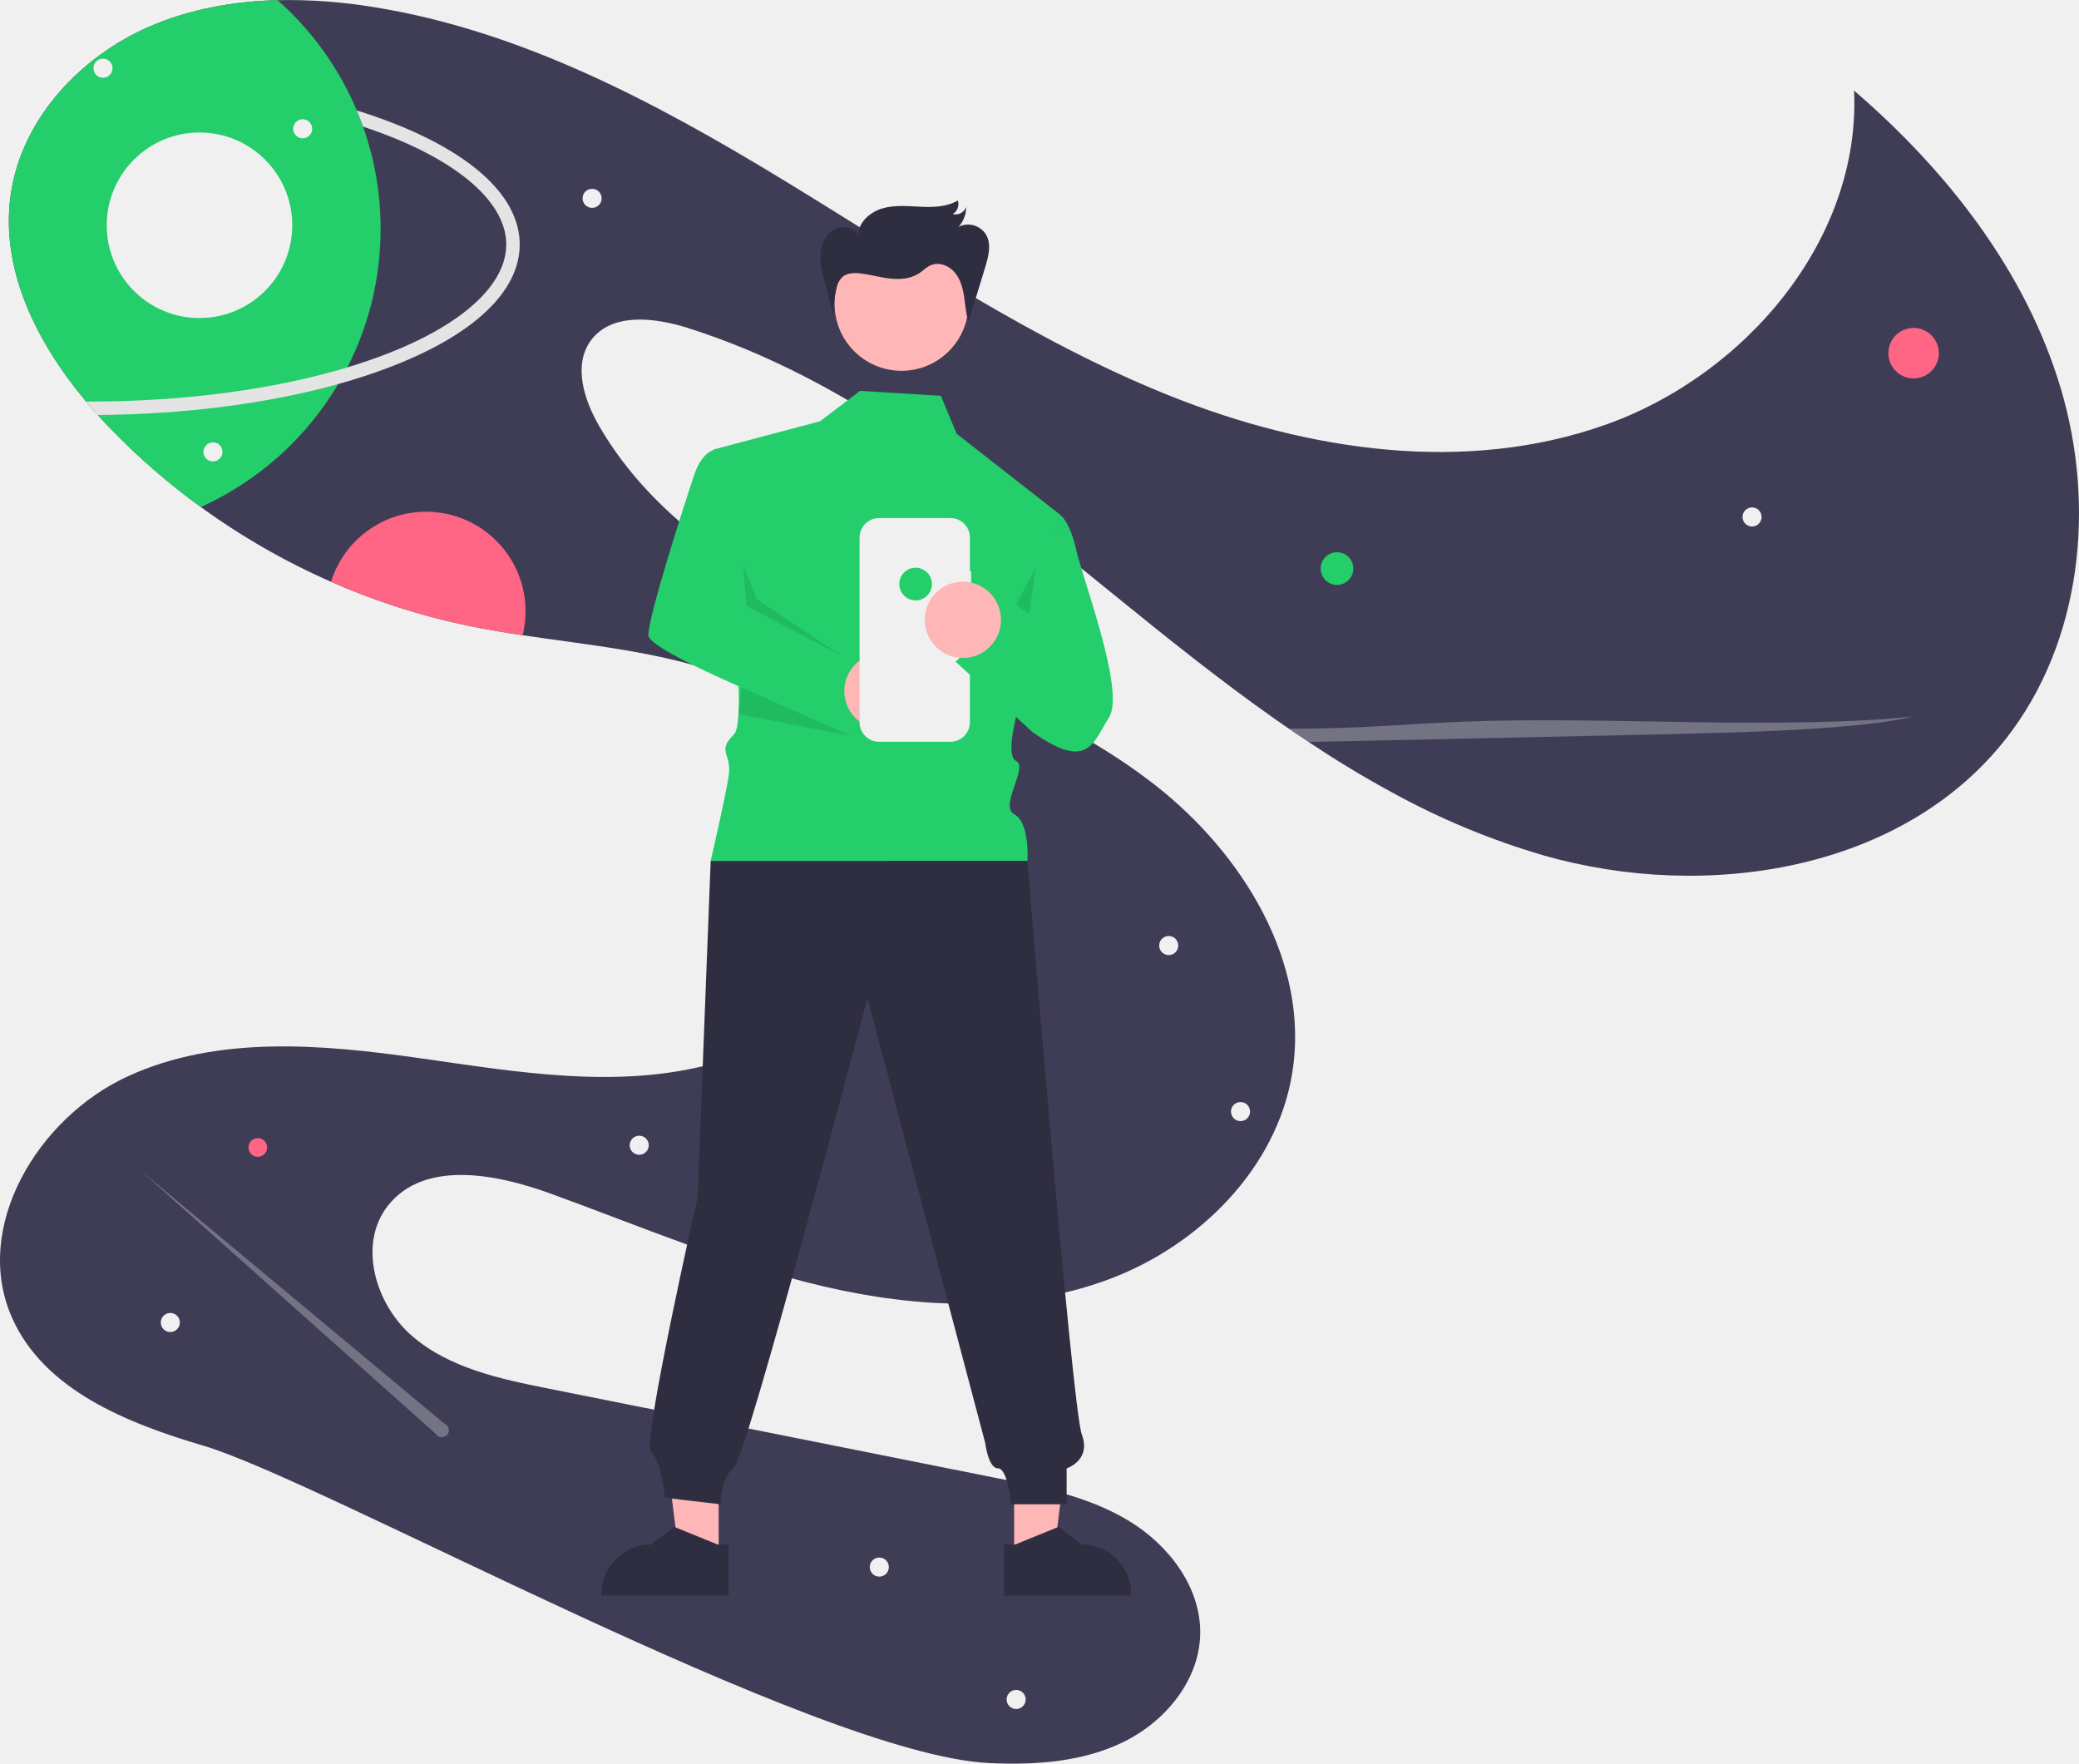
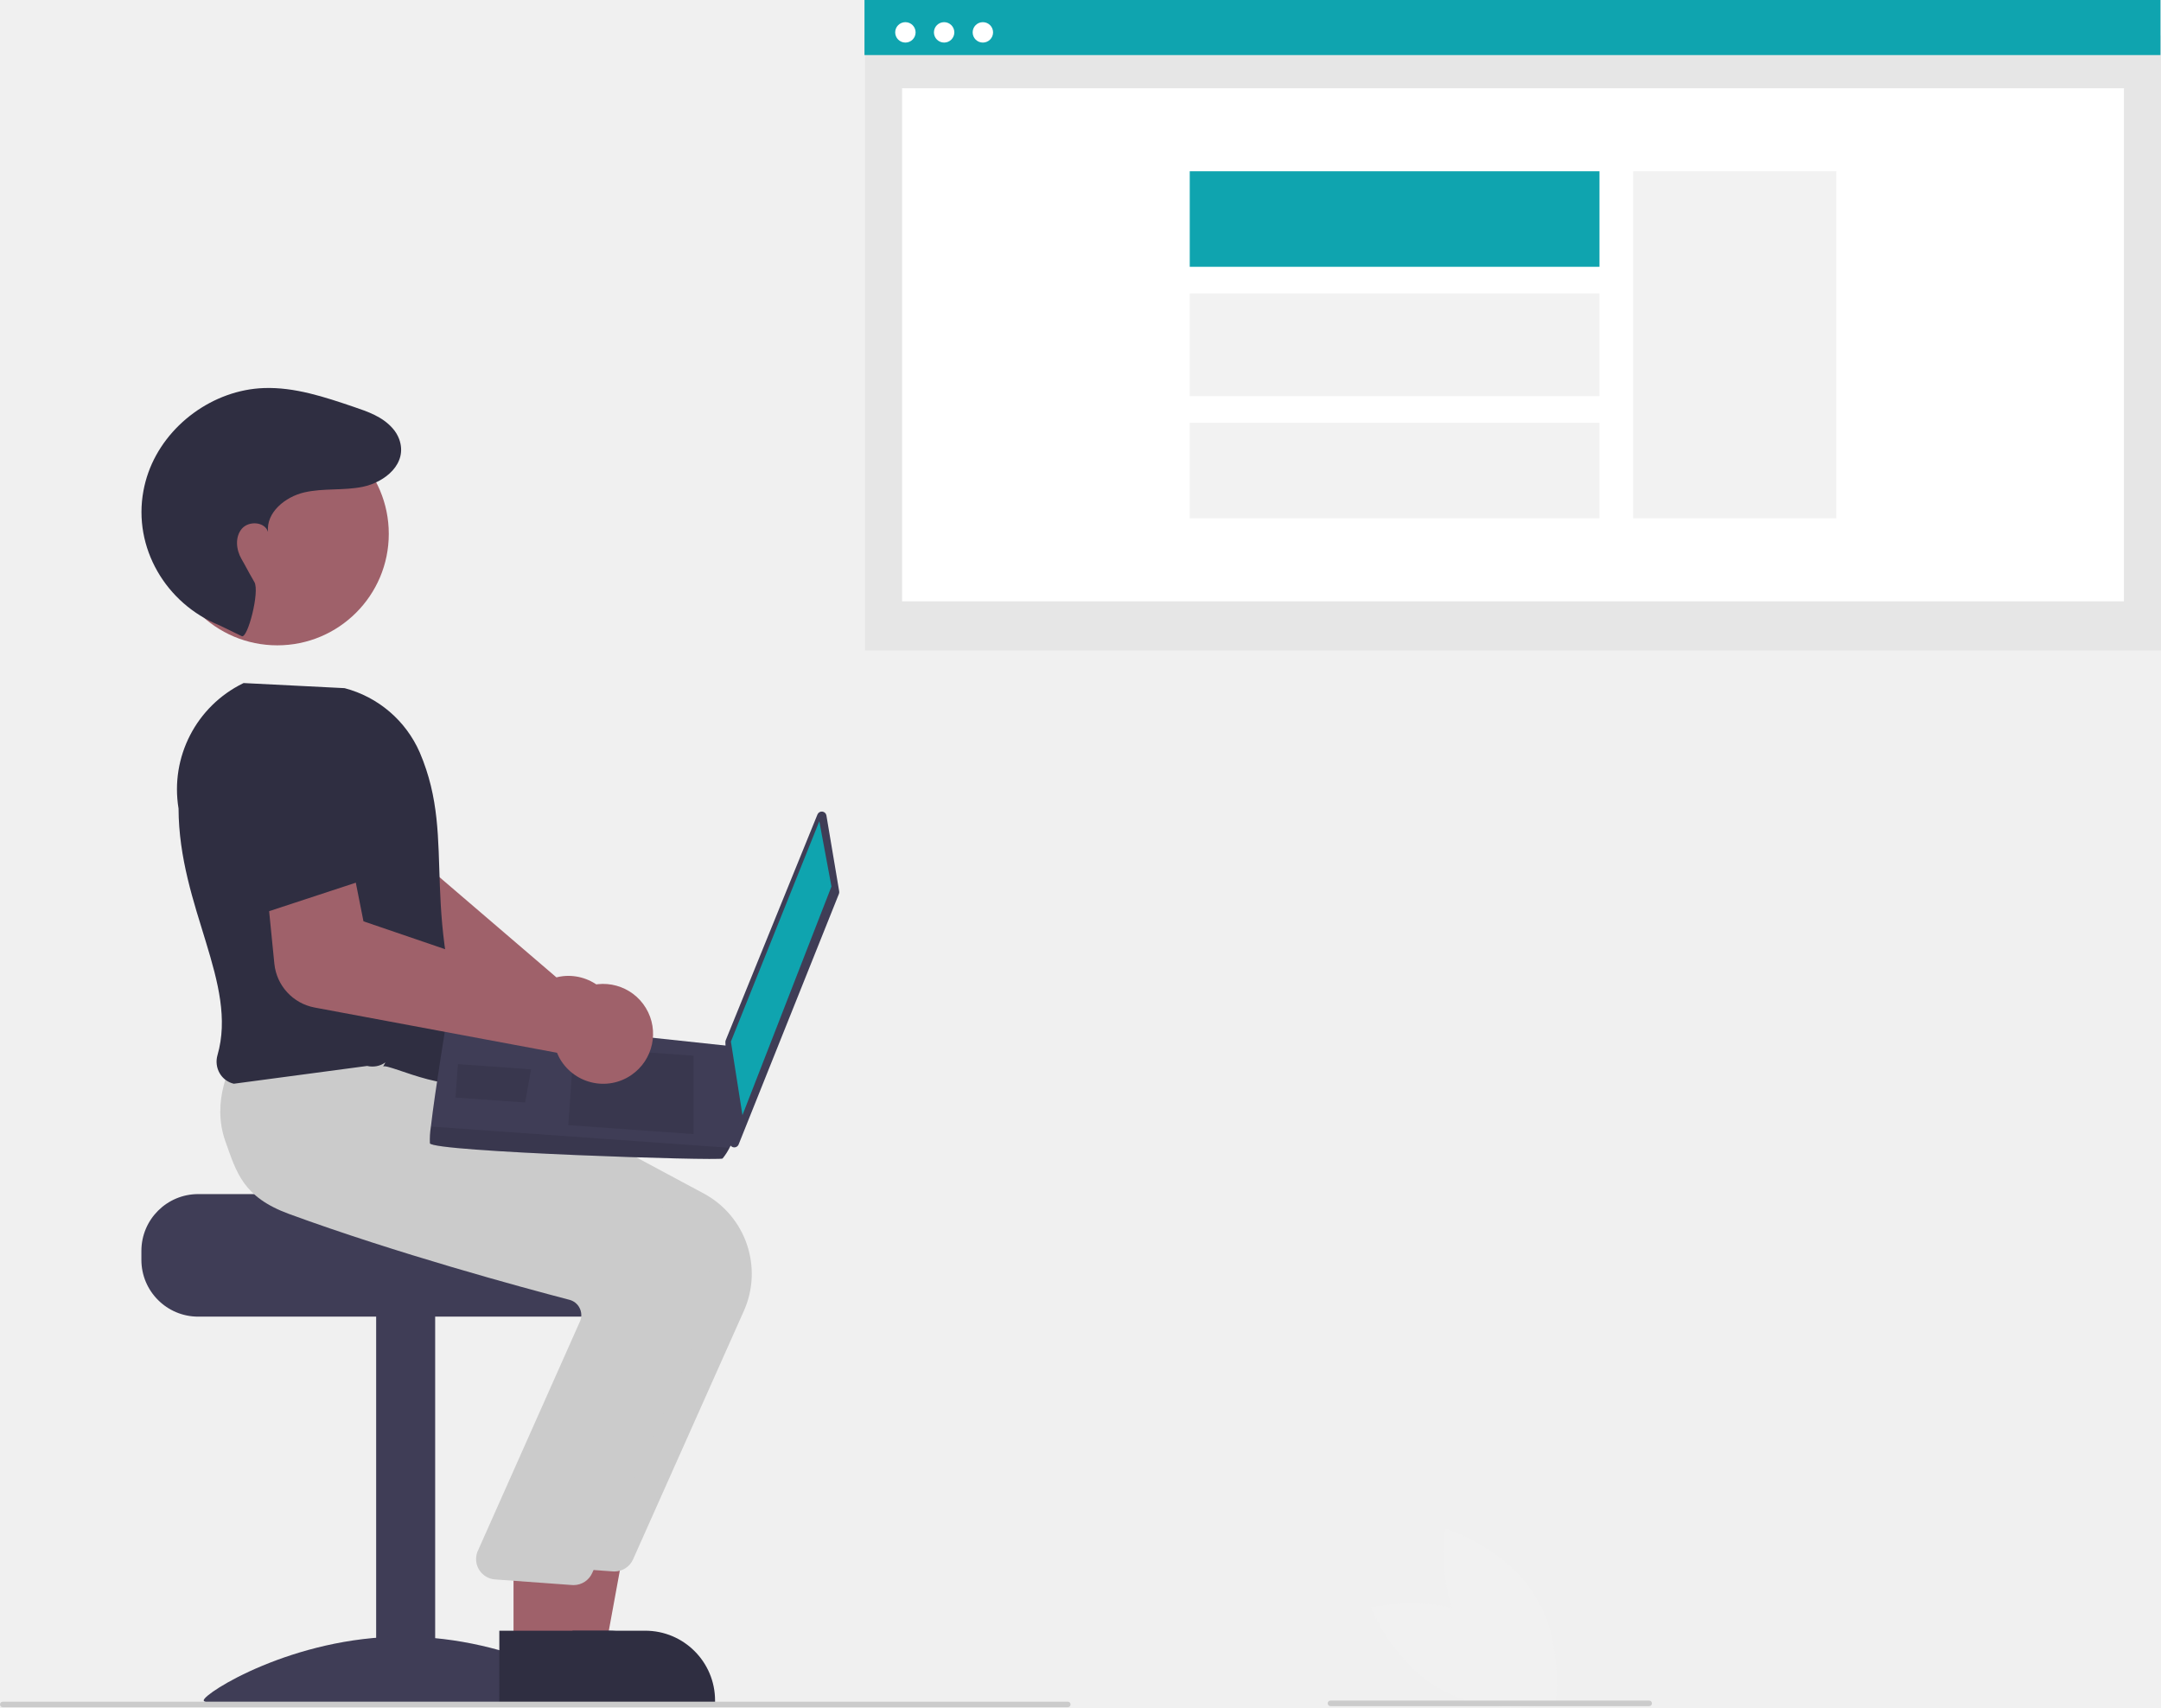
- <svg xmlns="http://www.w3.org/2000/svg" data-name="Layer 1" width="926.632" height="785.994" viewBox="0 0 926.632 785.994">
-   <path d="M1030.887,386.059c-46.34,59.26-133.78,72.83-206.13,52.19a335.51,335.51,0,0,1-68.1-28.35c-12.54-6.81-24.78-14.28-36.77-22.24-2.95-1.95-5.9-3.93-8.82-5.95q-2.985-2.04-5.95-4.13c-24.76-17.42-48.55-36.53-71.94-55.53-58.39-47.43-118.38-96.32-190.12-118.95-14.78-4.66-33.9-6.84-43.04,5.68-7.93,10.87-3.09,26.26,3.62,37.92,24.89,43.19,70.07,70.46,115.29,91.43,45.22,20.97,93.12,37.96,132.43,68.62,39.31,30.66,69.32,79.39,61.28,128.58-6.93,42.39-41.54,76.83-81.78,91.84-40.24,15-85.12,12.91-126.95,3.17-41.83-9.75-81.54-26.76-121.91-41.42-24.34-8.85-56.16-14.97-72.31,5.28-13.64,17.11-5.8,44.1,10.81,58.34s39.09,19.01,60.54,23.29q99.9,19.95,199.8,39.89c20.43,4.07,41.34,8.33,59.14,19.17,17.8,10.83,32.16,29.75,31.65,50.58-.51,20.53-15.54,38.67-33.96,47.76-18.41,9.08-39.67,10.48-60.18,9.5-76.86-3.68-297.21-125.79-350.06-141.4-33.96-10.02-71.09-24.74-85.41-57.12-17.83-40.31,11.51-89.08,51.56-107.49,40.04-18.42,86.46-14.34,130.1-8.14,43.64,6.2,88.72,14.09,131.2,2.31,42.479-11.78,81.4-50.18,77.21-94.06-3.65-38.18-38.04-66.95-74.23-79.63-28.33-9.93-58.47-12.63-88.229-17.1-8.26-1.23-16.49-2.61-24.64-4.31a307.086,307.086,0,0,1-60.75-19.5,312.924,312.924,0,0,1-58.04-33.31,305.265,305.265,0,0,1-40.32-35.01q-2.835-2.94-5.61-6.01c-1.76-1.96-3.5-3.96-5.2-6-22.12-26.43-38.46-58.98-33.56-92.52,4.89-33.45,30.96-61.3,62-74.68,17.94-7.73,37.29-11.19,56.88-11.69a233.796,233.796,0,0,1,42.78,3.08c65.41,10.46,125.35,42.24,181.96,76.65,56.6,34.41,111.76,72.18,173.29,96.71,61.53,24.54,131.57,34.93,193.99,12.74,62.42-22.18,113.7-82.7,110.65-148.87,41.4,35.65,76.58,80.46,92.16,132.82C1070.797,282.559,1064.536,343.019,1030.887,386.059Z" transform="translate(-136.6838 -57.00314)" fill="#3f3d56" />
-   <circle cx="595.911" cy="253.394" r="7.278" fill="#23ce6b" />
-   <circle cx="852.911" cy="157.394" r="11.252" fill="#ff6584" />
-   <circle cx="114.911" cy="511.394" r="4.157" fill="#ff6584" />
-   <path d="M370.927,329.399a44.43,44.43,0,0,1-1.3,10.7c-8.26-1.23-16.49-2.61-24.64-4.31a307.086,307.086,0,0,1-60.75-19.5,44.337,44.337,0,0,1,86.69,13.11Z" transform="translate(-136.6838 -57.00314)" fill="#ff6584" />
-   <circle cx="780.911" cy="230.394" r="4.252" fill="#f0f0f0" />
-   <circle cx="391.911" cy="698.394" r="4.252" fill="#f0f0f0" />
-   <circle cx="452.911" cy="757.394" r="4.252" fill="#f0f0f0" />
-   <circle cx="75.911" cy="589.394" r="4.252" fill="#f0f0f0" />
-   <circle cx="284.911" cy="510.394" r="4.252" fill="#f0f0f0" />
-   <circle cx="263.911" cy="88.394" r="4.252" fill="#f0f0f0" />
-   <circle cx="520.911" cy="421.394" r="4.252" fill="#f0f0f0" />
-   <circle cx="552.911" cy="495.394" r="4.252" fill="#f0f0f0" />
-   <path d="M291.527,220.728q9.075-2.739,17.362-5.935c33.96-13.117,53.438-30.911,53.438-48.82s-19.478-35.703-53.438-48.82q-5.038-1.946-10.386-3.723a136.34,136.34,0,0,1-6.976,107.3Z" transform="translate(-136.6838 -57.00314)" fill="none" />
-   <path d="M306.326,158.969a135.44,135.44,0,0,1-14.8,61.76q-1.935,3.78-4.1,7.43a136.431,136.431,0,0,1-61.23,54.82,305.269,305.269,0,0,1-40.32-35.01q-2.835-2.94-5.61-6.01c-1.76-1.96-3.5-3.96-5.2-6-22.12-26.43-38.46-58.98-33.56-92.52,4.89-33.45,30.96-61.3,62-74.68,17.94-7.73,37.29-11.19,56.88-11.69a136.126,136.126,0,0,1,35.33,49.16c1,2.37,1.92,4.77,2.79,7.2A135.756,135.756,0,0,1,306.326,158.969Z" transform="translate(-136.6838 -57.00314)" fill="#23ce6b" />
-   <path d="M368.326,165.969c0,20.83-20.34,40.15-57.28,54.42-7.39,2.86-15.3,5.45-23.62,7.77-31.14,8.68-68.2,13.49-107.16,13.8-1.76-1.96-3.5-3.96-5.2-6,.42.01.84.01,1.26.01,42.31,0,82.45-5.36,115.2-15.24,6.05-1.83,11.85-3.81,17.36-5.94,33.96-13.11,53.44-30.91,53.44-48.82,0-17.91-19.48-35.7-53.44-48.82q-5.04-1.95-10.38-3.72c-.87-2.43-1.79-4.83-2.79-7.2q7.98,2.49,15.33,5.32C347.987,125.819,368.326,145.149,368.326,165.969Z" transform="translate(-136.6838 -57.00314)" fill="#e4e4e4" />
-   <circle cx="45.911" cy="30.394" r="4.252" fill="#f0f0f0" />
-   <circle cx="134.911" cy="57.394" r="4.252" fill="#f0f0f0" />
-   <circle cx="88.911" cy="100.394" r="41.348" fill="#f0f0f0" />
-   <path d="M989.197,376.239c-9.28,2.74-29.74,4.76-52.24,6-22.49,1.23-47.16,1.77-71.52,2.29q-63.959,1.38-127.91,2.77-8.791.195-17.64.36c-2.95-1.95-5.9-3.93-8.82-5.95,5.23.03,10.46,0,15.65-.1,22.17-.44,40.94-2.17,62.32-2.99,32.9-1.27,68.42-.27,102.71.24C926.036,379.379,965.106,379.189,989.197,376.239Z" transform="translate(-136.6838 -57.00314)" fill="#f0f0f0" opacity="0.3" />
-   <path d="M334.767,691.47,198.846,578.239,330.891,696.006a3.151,3.151,0,1,0,3.876-4.535Z" transform="translate(-136.6838 -57.00314)" fill="#f0f0f0" opacity="0.3" />
-   <circle cx="94.911" cy="201.394" r="4.252" fill="#f0f0f0" />
-   <polygon points="452.017 694.074 469.604 694.073 477.971 626.236 452.014 626.237 452.017 694.074" fill="#ffb6b6" />
-   <path d="M584.215,745.335l4.95-0,19.327-7.86,10.359,7.859h.001a22.074,22.074,0,0,1,22.073,22.072v.717l-56.709.002Z" transform="translate(-136.6838 -57.00314)" fill="#2f2e41" />
-   <polygon points="320.308 694.074 302.721 694.073 294.354 626.236 320.311 626.237 320.308 694.074" fill="#ffb6b6" />
-   <path d="M461.477,768.125l-56.709-.002v-.717a22.074,22.074,0,0,1,22.073-22.072h.001l10.359-7.859,19.327,7.86,4.95 0Z" transform="translate(-136.6838 -57.00314)" fill="#2f2e41" />
-   <path d="M520.009,231.191,502.201,244.751,454.896,257.279s16.95,118.96,8.95,126.96-.785,8.215-2.393,18.608-8.013,37.831-8.013,37.831l141.188,0s1.138-17.052-5.822-20.745,6.416-20.929.728-23.811,2.312-27.882,2.312-27.882l17.337-81.85-46.114-36.08-7.013-16.898Z" transform="translate(-136.6838 -57.00314)" fill="#23ce6b" />
-   <circle cx="405.545" cy="274.328" r="6.161" fill="#f2f2f2" />
-   <path d="M453.441,440.678l-5.822,149.921S422.48,701.328,426.846,704.239s6.216,20.269,6.216,20.269l24.744,2.911s0-11.644,5.822-16.011,59.677-209.598,59.677-209.598l52.54,198.429s1.315,11.169,5.682,11.169,5.822,16.011,5.822,16.011h24.744v-16.011s11.118-3.525,6.752-15.169-24.218-255.562-24.218-255.562Z" transform="translate(-136.6838 -57.00314)" fill="#2f2e41" />
-   <circle cx="401.817" cy="135.415" r="29.839" fill="#ffb6b6" />
-   <polygon points="452.85 269.414 458.672 273.781 461.583 253.403 452.85 269.414" opacity="0.1" style="isolation:isolate" />
-   <path d="M457.687,257.163s-7.278-1.456-11.644,11.644-20.378,62.588-20.378,71.322S525.375,387.396,525.375,387.396L515,351l-45.669-23.971Z" transform="translate(-136.6838 -57.00314)" fill="#23ce6b" />
-   <circle cx="393.316" cy="307.997" r="17" fill="#ffb6b6" />
-   <polygon points="331.316 251.997 332.647 270.026 374.878 292.192 337.316 266.997 331.316 251.997" opacity="0.1" style="isolation:isolate" />
-   <path d="M569.523,311.57h-.548V296.562a8.686,8.686,0,0,0-8.686-8.686H528.492a8.686,8.686,0,0,0-8.686,8.686v82.337a8.686,8.686,0,0,0,8.686,8.686h31.797a8.686,8.686,0,0,0,8.686-8.686V322.254h.548Z" transform="translate(-136.6838 -57.00314)" fill="#f0f0f0" />
-   <path d="M609.184,286.39s4.367,2.911,7.278,16.011,21.833,62.588,14.555,74.233-9.426,24.072-34.17,6.606l-34.24-31.35,24.744-23.289,10.189,7.278Z" transform="translate(-136.6838 -57.00314)" fill="#23ce6b" />
-   <circle cx="408.095" cy="260.292" r="7.278" fill="#23ce6b" />
-   <circle cx="429.163" cy="276.236" r="17" fill="#ffb6b6" />
-   <polygon points="330.514 306.41 379.316 327.997 329.158 318.194 330.514 306.41" opacity="0.1" style="isolation:isolate" />
-   <path d="M508.397,198.365,504.3,182.773c-1.069-4.068-2.147-8.219-1.907-12.418s2.022-8.533,5.56-10.808,8.939-1.738,11.216,1.799c.433-5.648,5.571-9.992,11.022-11.531s11.239-.93,16.897-.671,11.631.078,16.514-2.791a5.112,5.112,0,0,1-2.289,6.041,4.963,4.963,0,0,0,5.995-3.162,12.88,12.88,0,0,1-3.381,8.845A9.475,9.475,0,0,1,576.173,161.545c2.492,4.321,1.096,9.747-.362,14.517l-7.484,24.482c-1.135-3.722-1.349-7.651-1.956-11.494s-1.687-7.768-4.224-10.718-6.846-4.659-10.451-3.194c-2.022.822-3.565,2.489-5.39,3.686-3.746,2.455-8.512,2.807-12.963,2.308s-8.789-1.767-13.24-2.273c-2.787-.317-5.896-.233-7.999,1.623a10.281,10.281,0,0,0-2.738,5.467,43.486,43.486,0,0,0-1.158,12.541" transform="translate(-136.6838 -57.00314)" fill="#2f2e41" />
+ <svg xmlns="http://www.w3.org/2000/svg" data-name="Layer 1" width="773.114" height="610.804" viewBox="0 0 773.114 610.804">
+   <rect id="e81a7c33-c795-457d-8abc-c4a3c260cd56" data-name="Rectangle 62" x="309.473" y="12.711" width="463.641" height="220.006" fill="#e6e6e6" />
+   <rect id="be98c830-918a-42d1-b1b0-0085d5874e90" data-name="Rectangle 75" x="322.731" y="31.577" width="437.126" height="183.558" fill="#fff" />
+   <rect id="ea07d9fd-7a34-4098-acd7-056fd1871281" data-name="Rectangle 80" x="309.276" width="463.641" height="19.697" fill="#0fa4af" />
+   <circle id="b9ed5a45-8896-4ed9-86b4-15f853c9a185" data-name="Ellipse 90" cx="323.913" cy="11.582" r="3.651" fill="#fff" />
+   <circle id="a9233a38-f8ba-48e0-88f3-496fd4836d40" data-name="Ellipse 91" cx="337.77" cy="11.582" r="3.651" fill="#fff" />
+   <circle id="aa82180f-a6a9-4f5f-82fc-e73106f4ad92" data-name="Ellipse 92" cx="351.627" cy="11.582" r="3.651" fill="#fff" />
+   <rect x="584.272" y="61.279" width="72.676" height="124.155" fill="#f2f2f2" />
+   <rect x="425.64" y="61.277" width="146.59" height="34.175" fill="#0fa4af" />
+   <rect x="425.64" y="104.969" width="146.59" height="36.771" fill="#f2f2f2" />
+   <rect x="425.64" y="151.257" width="146.59" height="34.175" fill="#f2f2f2" />
+   <path d="M434.646,511.7a17.867,17.867,0,0,0-19.79-17.862,17.202,17.202,0,0,0-2.348.433l-60.464-51.827,3.613-19.475-29.802-9.658-8.985,31.211a18.103,18.103,0,0,0,7.68,20.204l74.381,47.045a17.068,17.068,0,0,0,.091,1.752,17.867,17.867,0,0,0,21.691,15.502,17.382,17.382,0,0,0,2.105-.608A17.92,17.92,0,0,0,434.646,511.7Z" transform="translate(-213.4429 -144.5982)" fill="#9f616a" />
+   <path d="M284.325,571.807h77.958c0,2.241,80.345,4.059,80.345,4.059a20.884,20.884,0,0,1,3.426,3.248,20.152,20.152,0,0,1,4.71,12.99v3.248A20.305,20.305,0,0,1,430.466,615.65H284.325a20.315,20.315,0,0,1-20.297-20.297v-3.248A20.326,20.326,0,0,1,284.325,571.807Z" transform="translate(-213.4429 -144.5982)" fill="#3f3d56" />
+   <rect x="134.573" y="470.245" width="21.109" height="136.399" fill="#3f3d56" />
+   <path d="M429.206,752.939c0,2.554-31.988.988-71.447.988s-71.447,1.566-71.447-.988,31.988-22.806,71.447-22.806S429.206,750.385,429.206,752.939Z" transform="translate(-213.4429 -144.5982)" fill="#3f3d56" />
+   <polygon points="196.707 589.916 216.613 589.914 226.084 538.282 196.703 538.284 196.707 589.916" fill="#9f616a" />
+   <path d="M405.072,753.811l64.189-.002v-.812a24.984,24.984,0,0,0-24.983-24.984h-.003l-39.205.002Z" transform="translate(-213.4429 -144.5982)" fill="#2f2e41" />
+   <path d="M439.924,702.496l39.687-88.996a32.616,32.616,0,0,0-14.32-41.868l-86.083-46.161-39.282-3.341-36.234-3.294-.261.442c-.334.565-8.125,14.021-2.859,28.776,3.995,11.192,14.385,19.934,30.883,25.984,38.507,14.119,82.991,26.187,100.328,30.719a5.604,5.604,0,0,1,3.591,2.857,5.681,5.681,0,0,1,.319,4.545L398.822,694.997a7.307,7.307,0,0,0,6.186,9.79l27.55,2.006q.351.033.699.033A7.302,7.302,0,0,0,439.924,702.496Z" transform="translate(-213.4429 -144.5982)" fill="#cbcbcb" />
+   <polygon points="183.716 589.916 203.622 589.914 213.094 538.282 183.713 538.284 183.716 589.916" fill="#9f616a" />
+   <path d="M392.082,753.811l64.189-.002v-.812a24.984,24.984,0,0,0-24.983-24.984h-.003l-39.205.002Z" transform="translate(-213.4429 -144.5982)" fill="#2f2e41" />
+   <path d="M425.31,707.367l39.687-88.996a32.616,32.616,0,0,0-14.32-41.868l-86.083-46.161-39.282-3.341-28.381-2.462.004-.389c-.334.565-8.125,14.021-2.859,28.776,3.995,11.192,6.266,19.934,22.764,25.984,38.507,14.119,82.991,26.187,100.328,30.719a5.604,5.604,0,0,1,3.591,2.857,5.681,5.681,0,0,1,.319,4.545L384.208,699.868a7.307,7.307,0,0,0,6.186,9.79l27.55,2.006q.351.033.699.033A7.302,7.302,0,0,0,425.31,707.367Z" transform="translate(-213.4429 -144.5982)" fill="#cbcbcb" />
+   <path d="M350.517,526.163c1.903-1.346,29.228,12.99,34.1,1.624-22.733-56.833-7.068-81.374-20.993-113.965a40.581,40.581,0,0,0-26.901-23.025l-36.129-1.824-.187.09a42.227,42.227,0,0,0-23.089,44.798c.129,35.469,21.35,62.521,13.93,88.247a8.317,8.317,0,0,0,.786,6.468,7.931,7.931,0,0,0,5.059,3.749l47.705-6.364a8.061,8.061,0,0,0,6.522-1.262Z" transform="translate(-213.4429 -144.5982)" fill="#2f2e41" />
+   <circle cx="99.209" cy="190.998" r="39.882" fill="#9f616a" />
+   <path d="M299.948,372.203c2.119.927,6.458-15.958,4.515-19.335-2.891-5.022-2.72-4.986-4.639-8.309s-2.348-7.871.137-10.794,8.236-2.536,9.37,1.13c-.73-6.963,6.157-12.559,12.979-14.132s14.017-.596,20.877-1.996c7.961-1.624,16.243-8.297,13.067-17.051a12.33,12.33,0,0,0-2.405-3.952c-3.67-4.126-8.803-5.888-13.822-7.591-10.441-3.544-21.168-7.132-32.187-6.741-18.105.643-35.22,13.159-41.32,30.218a42.473,42.473,0,0,0-1.759,6.536c-3.782,20.337,8.028,40.397,27.209,48.141Z" transform="translate(-213.4429 -144.5982)" fill="#2f2e41" />
+   <path d="M509.097,436.337l4.573,27.156a1.672,1.672,0,0,1-.096.899l-35.88,89.653a1.672,1.672,0,0,1-3.222-.551l-1.52-36.027a1.672,1.672,0,0,1,.121-.7l32.827-80.782a1.672,1.672,0,0,1,3.197.352Z" transform="translate(-213.4429 -144.5982)" fill="#3f3d56" />
+   <polygon points="293.114 293.823 297.46 317.153 265.619 398.964 261.485 372.647 293.114 293.823" fill="#0fa4af" />
+   <path d="M367.247,553.628c.783,3.058,103.64,6.369,104.707,5.444a21.674,21.674,0,0,0,2.474-3.828c1.078-1.925,2.076-3.856,2.076-3.856l-1.69-32.529L373.492,508.031s-4.483,27.146-5.89,39.617A29.957,29.957,0,0,0,367.247,553.628Z" transform="translate(-213.4429 -144.5982)" fill="#3f3d56" />
+   <polygon points="248.114 377.702 248.123 405.727 203.309 402.541 205.292 374.657 248.114 377.702" opacity="0.1" style="isolation:isolate" />
+   <polygon points="189.717 382.557 189.988 382.523 187.872 394.437 162.975 392.667 163.825 380.716 189.717 382.557" opacity="0.1" style="isolation:isolate" />
+   <path d="M367.247,553.628c.783,3.058,103.64,6.369,104.707,5.444a21.674,21.674,0,0,0,2.474-3.828l-106.826-7.596A29.957,29.957,0,0,0,367.247,553.628Z" transform="translate(-213.4429 -144.5982)" opacity="0.1" style="isolation:isolate" />
+   <path d="M325.946,505.051l86.764,16.192a17.078,17.078,0,0,0,.734,1.593,17.906,17.906,0,0,0,11.491,8.973,17.72,17.72,0,0,0,14.399-2.609,17.864,17.864,0,0,0-18.475-30.512,17.168,17.168,0,0,0-2.02,1.272l-75.361-25.744-3.857-19.429L308.361,456.856l3.239,32.57A17.767,17.767,0,0,0,325.946,505.051Z" transform="translate(-213.4429 -144.5982)" fill="#9f616a" />
+   <path d="M307.302,471.383l45.422-14.929-10.596-30.423a18.135,18.135,0,0,0-20.107-11.924h0a18.135,18.135,0,0,0-15.153,18.089Z" transform="translate(-213.4429 -144.5982)" fill="#2f2e41" />
+   <path d="M595.443,755.402h-381a1,1,0,1,1,0-2h381a1,1,0,0,1,0,2Z" transform="translate(-213.4429 -144.5982)" fill="#cbcbcb" />
+   <path d="M743.65,723.895c18.274,9.457,26.398,30.049,26.398,30.049s-21.503,5.258-39.777-4.199-26.398-30.049-26.398-30.049S725.376,714.438,743.65,723.895Z" transform="translate(-213.4429 -144.5982)" fill="#f1f1f1" />
+   <path d="M737.806,730.708c10.905,17.449,32.086,23.881,32.086,23.881s3.501-21.858-7.403-39.306-32.086-23.881-32.086-23.881S726.901,713.259,737.806,730.708Z" transform="translate(-213.4429 -144.5982)" fill="#f1f1f1" />
+   <path d="M803.443,755.005h-114a1,1,0,0,1,0-2h114a1,1,0,0,1,0,2Z" transform="translate(-213.4429 -144.5982)" fill="#cbcbcb" />
</svg>
